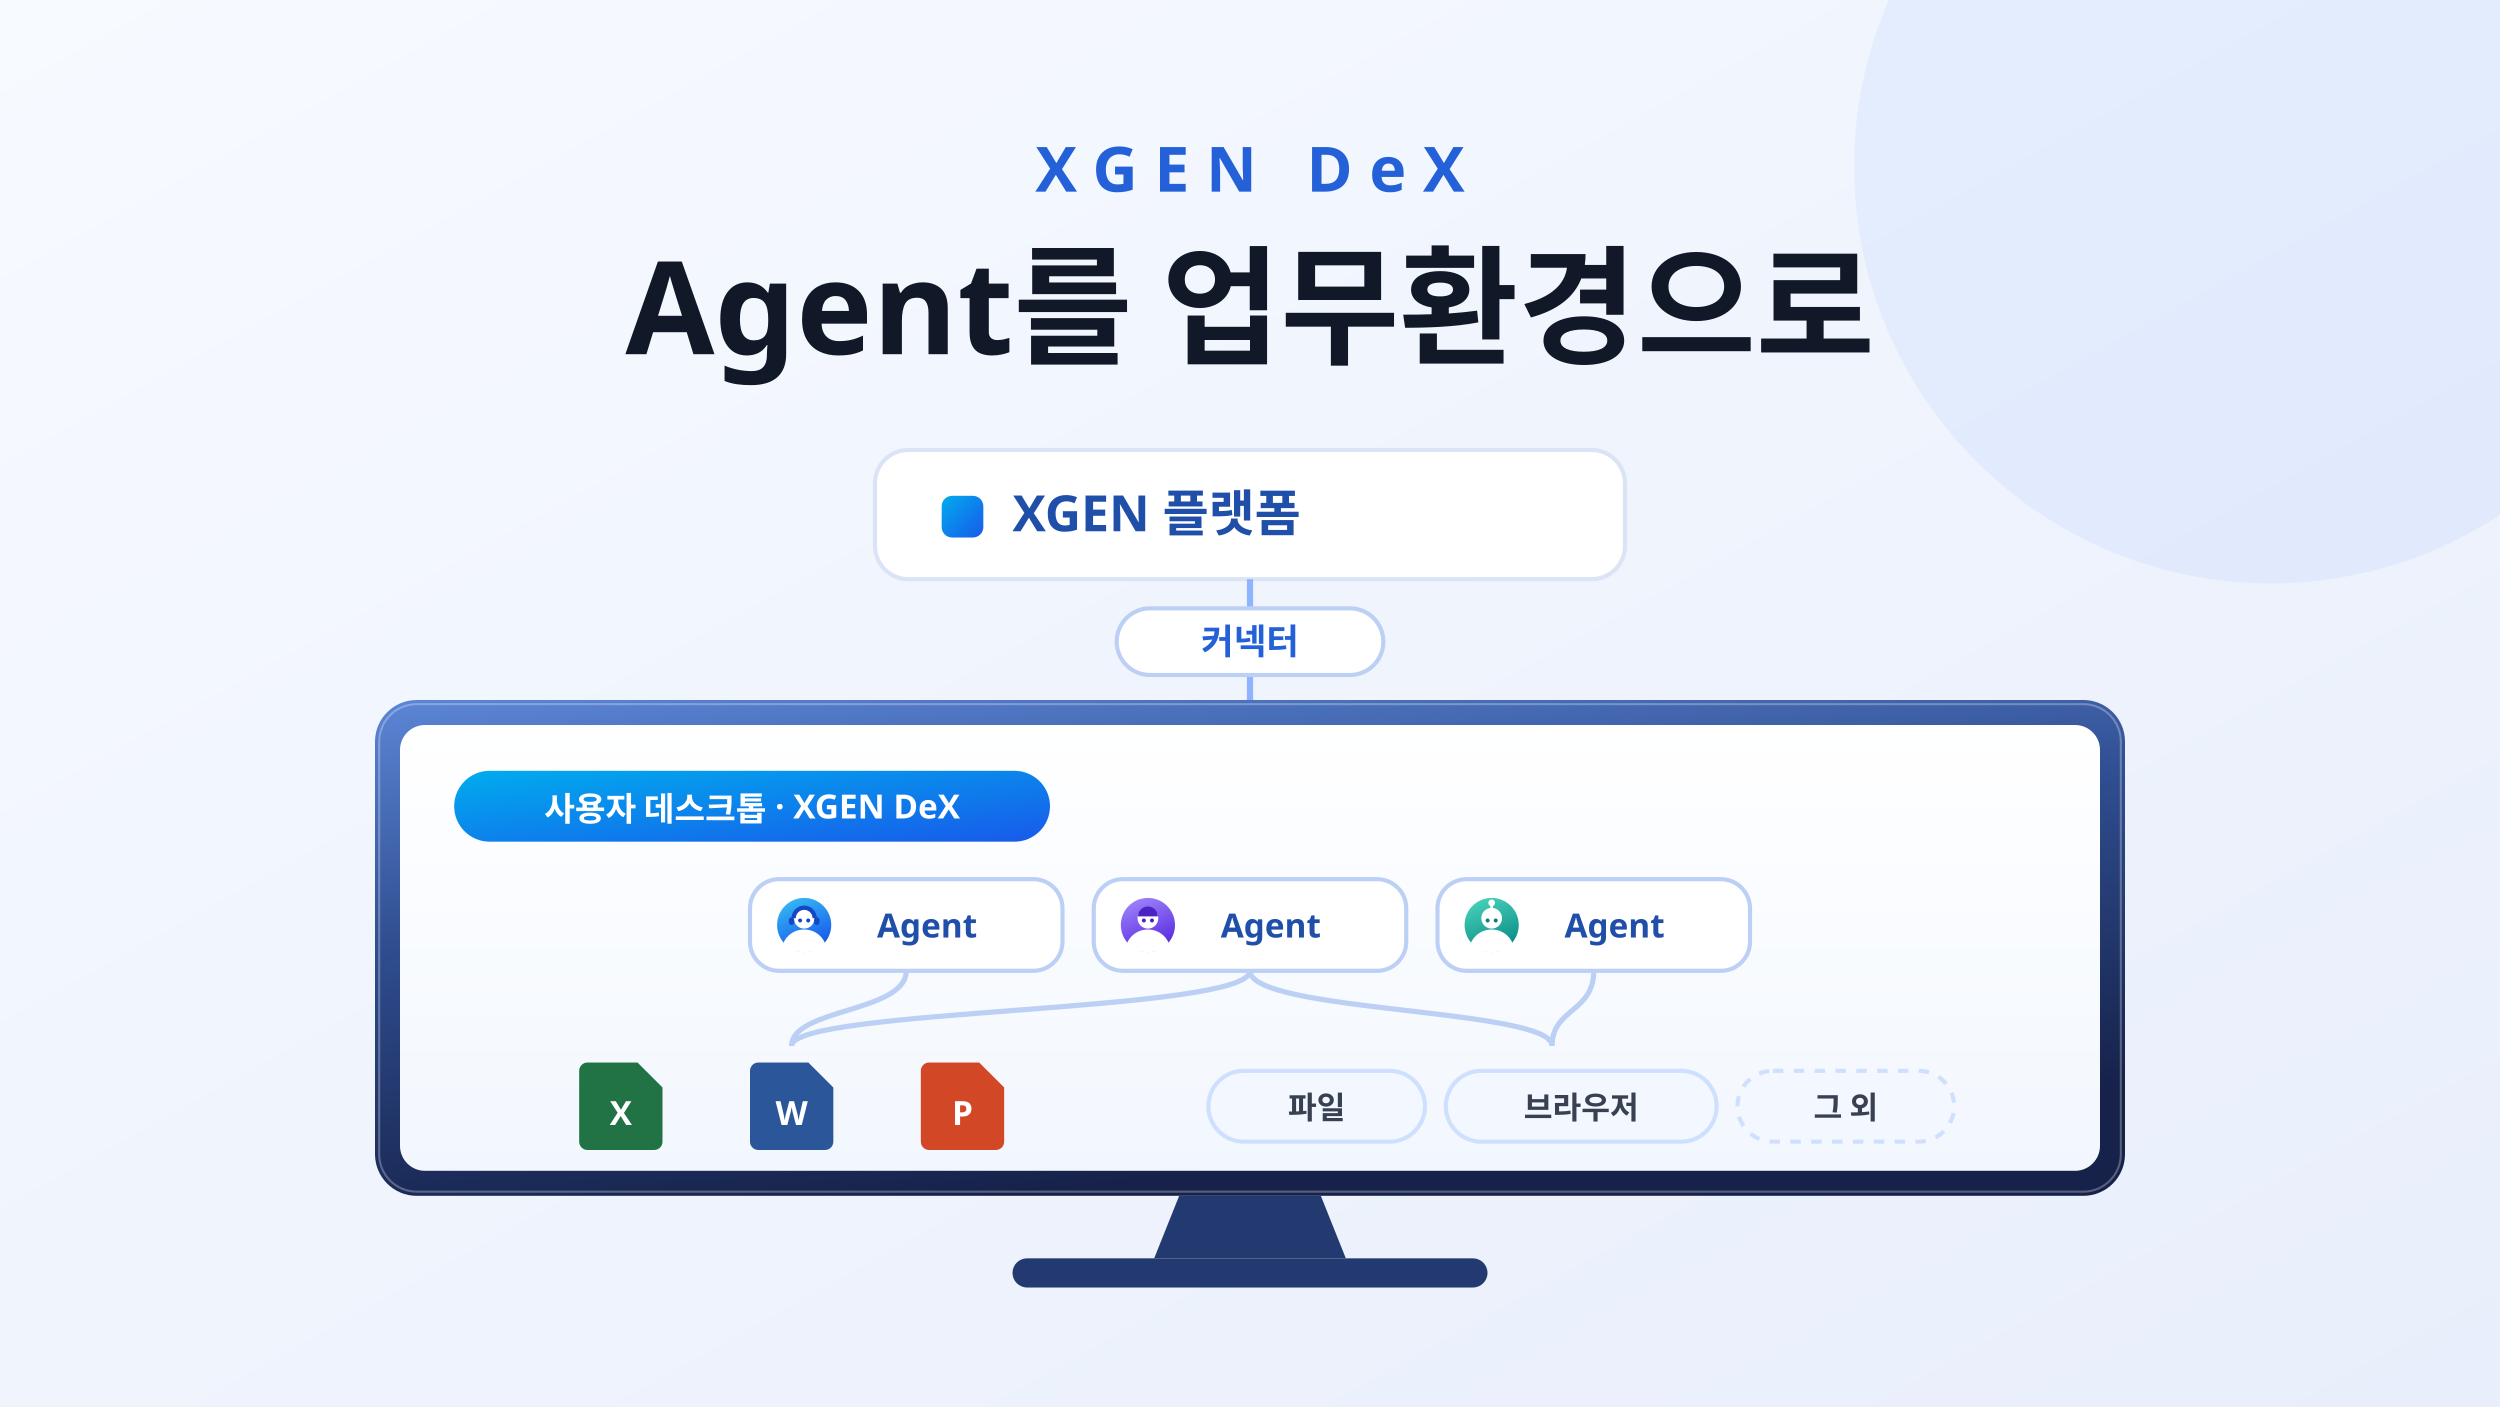
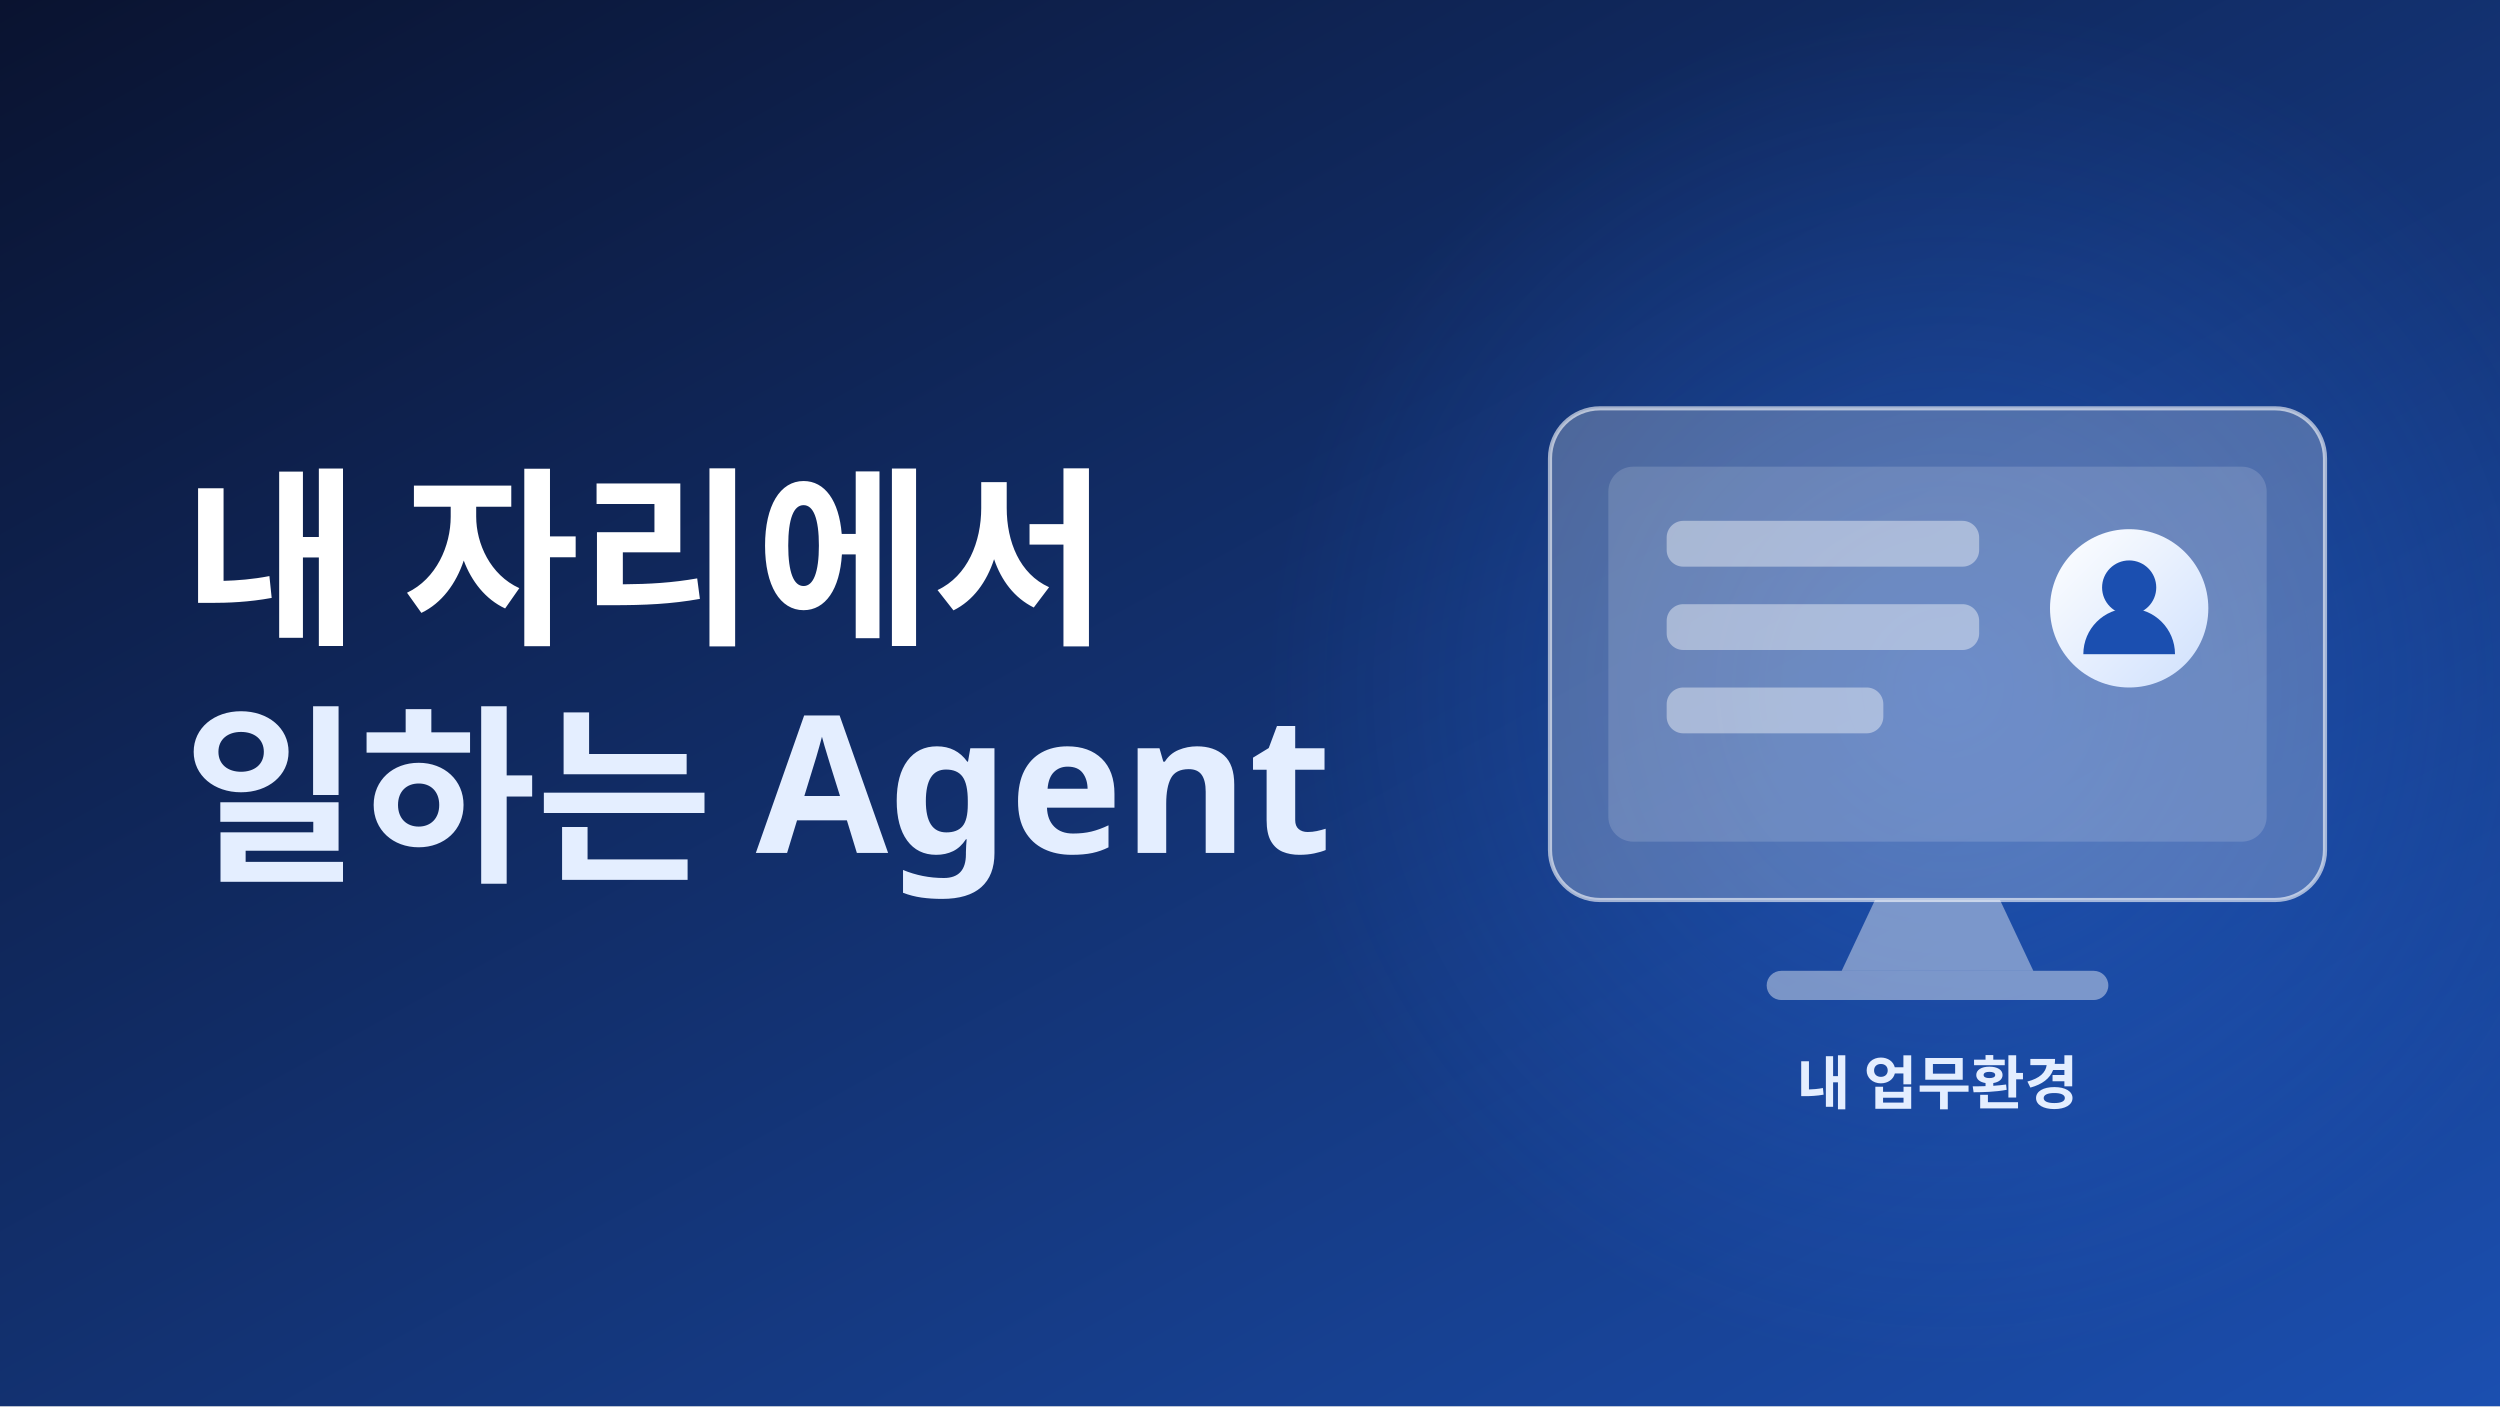
- <svg xmlns="http://www.w3.org/2000/svg" viewBox="0 0 1200 675" role="img" aria-label="XGEN 플랫폼의 Agent 가 커넥터를 통해 사용자 데스크톱으로 내려와 업무 도구를 다루는 구조">
+ <svg xmlns="http://www.w3.org/2000/svg" viewBox="0 0 1200 675" role="img" aria-label="XGEN DeX — Agent 가 사용자의 업무환경 안에서 일한다">
  <defs>
-     <linearGradient id="tbg" x1="0" y1="0" x2="1" y2="1">
-       <stop offset="0" stop-color="#f7faff" />
-       <stop offset="1" stop-color="#e8eefb" />
+     <linearGradient id="bg" x1="0" y1="0" x2="1" y2="1">
+       <stop offset="0" stop-color="#0a1330" />
+       <stop offset="1" stop-color="#1b4fb0" />
    </linearGradient>
-     <linearGradient id="tbrand" x1="0" y1="0" x2="1" y2="1">
-       <stop offset="0" stop-color="#00acee" />
-       <stop offset="1" stop-color="#185aea" />
+     <linearGradient id="badge" x1="0" y1="0" x2="1" y2="1">
+       <stop offset="0" stop-color="#ffffff" />
+       <stop offset="1" stop-color="#cfe0fd" />
    </linearGradient>
-     <linearGradient id="tbezel" x1="0" y1="0" x2="0.35" y2="1">
-       <stop offset="0" stop-color="#5c86d6" />
-       <stop offset="0.45" stop-color="#2f4d8f" />
-       <stop offset="1" stop-color="#16224a" />
-     </linearGradient>
-     <linearGradient id="tscreen" x1="0" y1="0" x2="0" y2="1">
-       <stop offset="0" stop-color="#ffffff" />
-       <stop offset="1" stop-color="#f2f7fe" />
-     </linearGradient>
-     <linearGradient id="tav0g" x1="0" y1="0" x2="0.4" y2="1">
-       <stop offset="0" stop-color="#38c3f5" />
-       <stop offset="1" stop-color="#185aea" />
-     </linearGradient>
-     <linearGradient id="tav1g" x1="0" y1="0" x2="0.4" y2="1">
-       <stop offset="0" stop-color="#a58bff" />
-       <stop offset="1" stop-color="#5b2ee0" />
-     </linearGradient>
-     <linearGradient id="tav2g" x1="0" y1="0" x2="0.4" y2="1">
-       <stop offset="0" stop-color="#4fd8c0" />
-       <stop offset="1" stop-color="#0d8f88" />
-     </linearGradient>
-     <g id="tav0">
-       <circle cx="12" cy="12" r="12" fill="url(#tav0g)" />
-       <path d="M2.6 20.4A9.9 9.9 0 0 1 12 14a9.9 9.9 0 0 1 9.4 6.4A11.95 11.95 0 0 1 12 24a11.95 11.95 0 0 1-9.4-3.6z" fill="#ffffff" />
-       <circle cx="12" cy="9" r="4.6" fill="#ffffff" />
-       <g fill="#1447c4">
-         <circle cx="10.2" cy="10" r="0.9" />
-         <circle cx="13.8" cy="10" r="0.9" />
-         <path d="M6.4 9a5.6 5.6 0 0 1 11.2 0h-1.9a3.7 3.7 0 0 0-7.4 0z" />
-         <rect x="5.2" y="8.6" width="2.4" height="3.4" rx="1.2" />
-         <rect x="16.4" y="8.6" width="2.4" height="3.4" rx="1.2" />
-       </g>
-     </g>
-     <g id="tav1">
-       <circle cx="12" cy="12" r="12" fill="url(#tav1g)" />
-       <path d="M2.6 20.4A9.9 9.9 0 0 1 12 14a9.9 9.9 0 0 1 9.4 6.4A11.95 11.95 0 0 1 12 24a11.95 11.95 0 0 1-9.4-3.6z" fill="#ffffff" />
-       <circle cx="12" cy="9" r="4.6" fill="#ffffff" />
-       <g fill="#4a24c0">
-         <circle cx="10.2" cy="10" r="0.9" />
-         <circle cx="13.8" cy="10" r="0.9" />
-         <path d="M7.6 8.2a4.4 4.4 0 0 1 8.8 0z" />
-       </g>
-     </g>
-     <g id="tav2">
-       <circle cx="12" cy="12" r="12" fill="url(#tav2g)" />
-       <path d="M2.6 20.4A9.9 9.9 0 0 1 12 14a9.9 9.9 0 0 1 9.4 6.4A11.95 11.95 0 0 1 12 24a11.95 11.95 0 0 1-9.4-3.6z" fill="#ffffff" />
-       <circle cx="12" cy="9" r="4.6" fill="#ffffff" />
-       <circle cx="10.2" cy="10" r="0.9" fill="#0b7f79" />
-       <circle cx="13.8" cy="10" r="0.9" fill="#0b7f79" />
-       <rect x="11.4" y="2.8" width="1.2" height="2.4" rx="0.6" fill="#ffffff" />
-       <circle cx="12" cy="2.2" r="1.5" fill="#ffffff" />
-     </g>
+     <radialGradient id="glow" cx="50%" cy="50%" r="50%">
+       <stop offset="0" stop-color="#2f7bff" stop-opacity="0.34" />
+       <stop offset="1" stop-color="#2f7bff" stop-opacity="0" />
+     </radialGradient>
  </defs>
-   <rect width="1200" height="675" fill="url(#tbg)" />
-   <circle cx="1090" cy="80" r="200" fill="#2f7bff" opacity="0.07" />
-   <text x="600" y="92" text-anchor="middle" font-family="Pretendard,'Pretendard Variable','Malgun Gothic','Apple SD Gothic Neo','Noto Sans KR',sans-serif" font-size="30" font-weight="700" fill="#2461d8" letter-spacing="8">XGEN DeX</text>
-   <text x="600" y="170" text-anchor="middle" font-family="Pretendard,'Pretendard Variable','Malgun Gothic','Apple SD Gothic Neo','Noto Sans KR',sans-serif" font-size="62" font-weight="800" fill="#111827">Agent를 업무환경으로</text>
-   <rect x="420" y="216" width="360" height="62" rx="16" fill="#ffffff" stroke="#dbe4f6" stroke-width="2" />
-   <rect x="452" y="238" width="20" height="20" rx="5" fill="url(#tbrand)" />
-   <text x="486" y="255" font-family="Pretendard,'Malgun Gothic',sans-serif" font-size="24" font-weight="800" fill="#1f4fa8">XGEN 플랫폼</text>
-   <path d="M600 278 V 336" stroke="#8fb4ff" stroke-width="3" fill="none" />
-   <rect x="536" y="292" width="128" height="32" rx="16" fill="#ffffff" stroke="#bcd0f5" stroke-width="2" />
-   <text x="600" y="314" text-anchor="middle" font-family="Pretendard,'Malgun Gothic',sans-serif" font-size="17" font-weight="700" fill="#2461d8">커넥터</text>
-   <rect x="180" y="336" width="840" height="238" rx="20" fill="url(#tbezel)" />
-   <rect x="182" y="338" width="836" height="234" rx="18" fill="none" stroke="#ffffff" stroke-opacity="0.28" />
-   <rect x="192" y="348" width="816" height="214" rx="12" fill="url(#tscreen)" />
-   <path d="M566 574 h68 l12 30 h-92z" fill="#233a70" />
-   <rect x="486" y="604" width="228" height="14" rx="7" fill="#233a70" />
-   <rect x="218" y="370" width="286" height="34" rx="17" fill="url(#tbrand)" />
-   <text x="361" y="394" text-anchor="middle" font-family="Pretendard,'Malgun Gothic',sans-serif" font-size="16" font-weight="800" fill="#ffffff">사용자 데스크톱 · XGEN DeX</text>
-   <g font-family="Pretendard,'Malgun Gothic',sans-serif" font-size="16" font-weight="700" fill="#1f4fa8">
-     <rect x="360" y="422" width="150" height="44" rx="14" fill="#ffffff" stroke="#bcd0f5" stroke-width="2" />
-     <use href="#tav0" transform="translate(373 431) scale(1.0833)" />
-     <text x="445" y="450" text-anchor="middle">Agent</text>
-     <rect x="525" y="422" width="150" height="44" rx="14" fill="#ffffff" stroke="#bcd0f5" stroke-width="2" />
-     <use href="#tav1" transform="translate(538 431) scale(1.0833)" />
-     <text x="610" y="450" text-anchor="middle">Agent</text>
-     <rect x="690" y="422" width="150" height="44" rx="14" fill="#ffffff" stroke="#bcd0f5" stroke-width="2" />
-     <use href="#tav2" transform="translate(703 431) scale(1.0833)" />
-     <text x="775" y="450" text-anchor="middle">Agent</text>
+   <rect width="1200" height="675" fill="url(#bg)" />
+   <circle cx="936" cy="330" r="330" fill="url(#glow)" />
+   <text x="88" y="302" font-family="Pretendard,'Pretendard Variable','Malgun Gothic','Apple SD Gothic Neo','Noto Sans KR',sans-serif" font-size="92" font-weight="800" fill="#ffffff">내 자리에서</text>
+   <text x="88" y="416" font-family="Pretendard,'Pretendard Variable','Malgun Gothic','Apple SD Gothic Neo','Noto Sans KR',sans-serif" font-size="92" font-weight="800" fill="#e4eeff">일하는 Agent</text>
+   <rect x="744" y="196" width="372" height="236" rx="24" fill="#ffffff3d" stroke="#ffffff99" stroke-width="2" />
+   <rect x="772" y="224" width="316" height="180" rx="12" fill="#ffffff26" />
+   <g fill="#ffffff6b">
+     <rect x="800" y="250" width="150" height="22" rx="8" />
+     <rect x="800" y="290" width="150" height="22" rx="8" />
+     <rect x="800" y="330" width="104" height="22" rx="8" />
  </g>
-   <g stroke="#bcd0f5" stroke-width="2.5" fill="none">
-     <path d="M435 466 C 435 486 380 484 380 502" />
-     <path d="M600 466 C 600 486 380 484 380 502" />
-     <path d="M600 466 C 600 486 745 484 745 502" />
-     <path d="M765 466 C 765 486 745 484 745 502" />
-   </g>
-   <g font-family="Pretendard,sans-serif" font-size="16" font-weight="800" fill="#ffffff">
-     <path d="M282 510 h24 l12 12 v26 a4 4 0 0 1 -4 4 h-32 a4 4 0 0 1 -4 -4 v-34 a4 4 0 0 1 4 -4z" fill="#217346" />
-     <text x="298" y="540" text-anchor="middle">X</text>
-     <path d="M364 510 h24 l12 12 v26 a4 4 0 0 1 -4 4 h-32 a4 4 0 0 1 -4 -4 v-34 a4 4 0 0 1 4 -4z" fill="#2b579a" />
-     <text x="380" y="540" text-anchor="middle">W</text>
-     <path d="M446 510 h24 l12 12 v26 a4 4 0 0 1 -4 4 h-32 a4 4 0 0 1 -4 -4 v-34 a4 4 0 0 1 4 -4z" fill="#d24726" />
-     <text x="462" y="540" text-anchor="middle">P</text>
-   </g>
-   <g font-family="Pretendard,'Malgun Gothic',sans-serif" font-size="15" font-weight="700" fill="#374151">
-     <rect x="580" y="514" width="104" height="34" rx="17" fill="#f3f7ff" stroke="#cfe0ff" stroke-width="2" />
-     <text x="632" y="537" text-anchor="middle">파일</text>
-     <rect x="694" y="514" width="130" height="34" rx="17" fill="#f3f7ff" stroke="#cfe0ff" stroke-width="2" />
-     <text x="759" y="537" text-anchor="middle">브라우저</text>
-     <rect x="834" y="514" width="104" height="34" rx="17" fill="#f3f7ff" stroke="#cfe0ff" stroke-width="2" stroke-dasharray="5 5" />
-     <text x="886" y="537" text-anchor="middle">그 외</text>
-   </g>
+   <circle cx="1022" cy="292" r="38" fill="url(#badge)" />
+   <path d="M1000 314a22 22 0 0 1 44 0z" fill="#1b4fb0" />
+   <circle cx="1022" cy="282" r="13" fill="#1b4fb0" />
+   <path d="M900 432 h60 l16 34 h-92z" fill="#ffffff6b" />
+   <rect x="848" y="466" width="164" height="14" rx="7" fill="#ffffff6b" />
+   <text x="930" y="530" text-anchor="middle" font-family="Pretendard,'Pretendard Variable','Malgun Gothic','Apple SD Gothic Neo','Noto Sans KR',sans-serif" font-size="28" font-weight="600" fill="#e4eeff">내 업무환경</text>
</svg>
